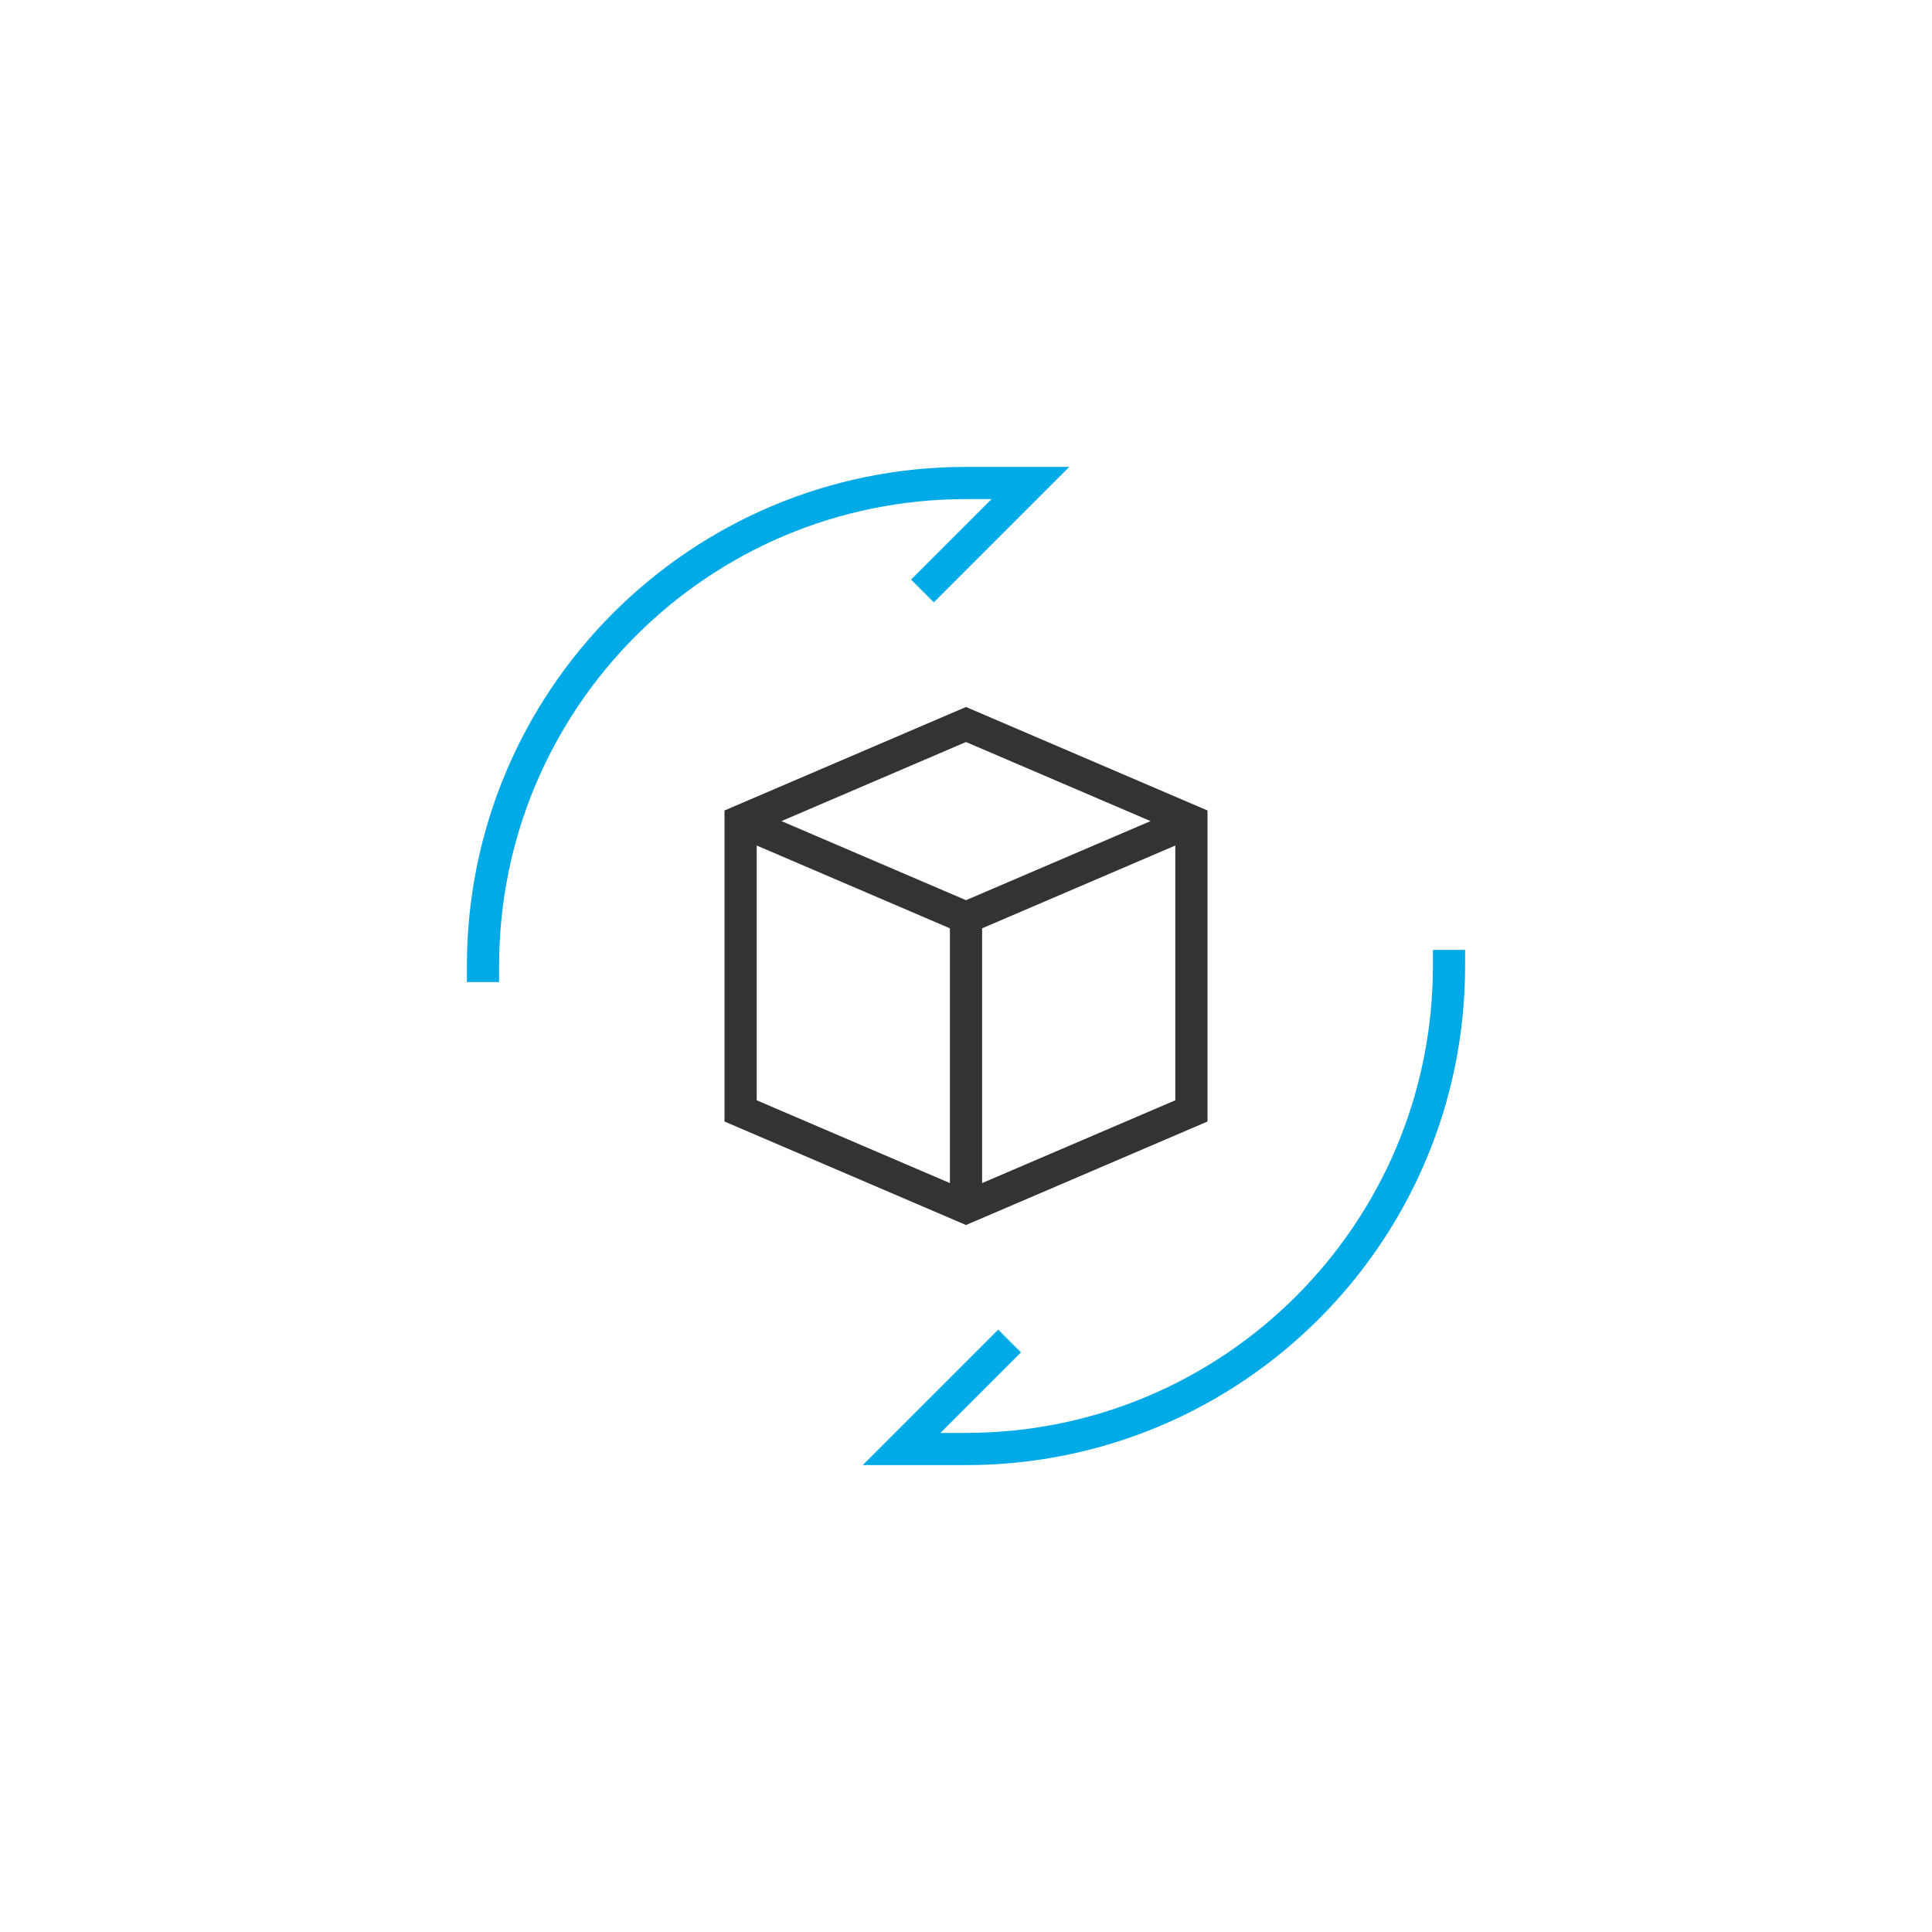
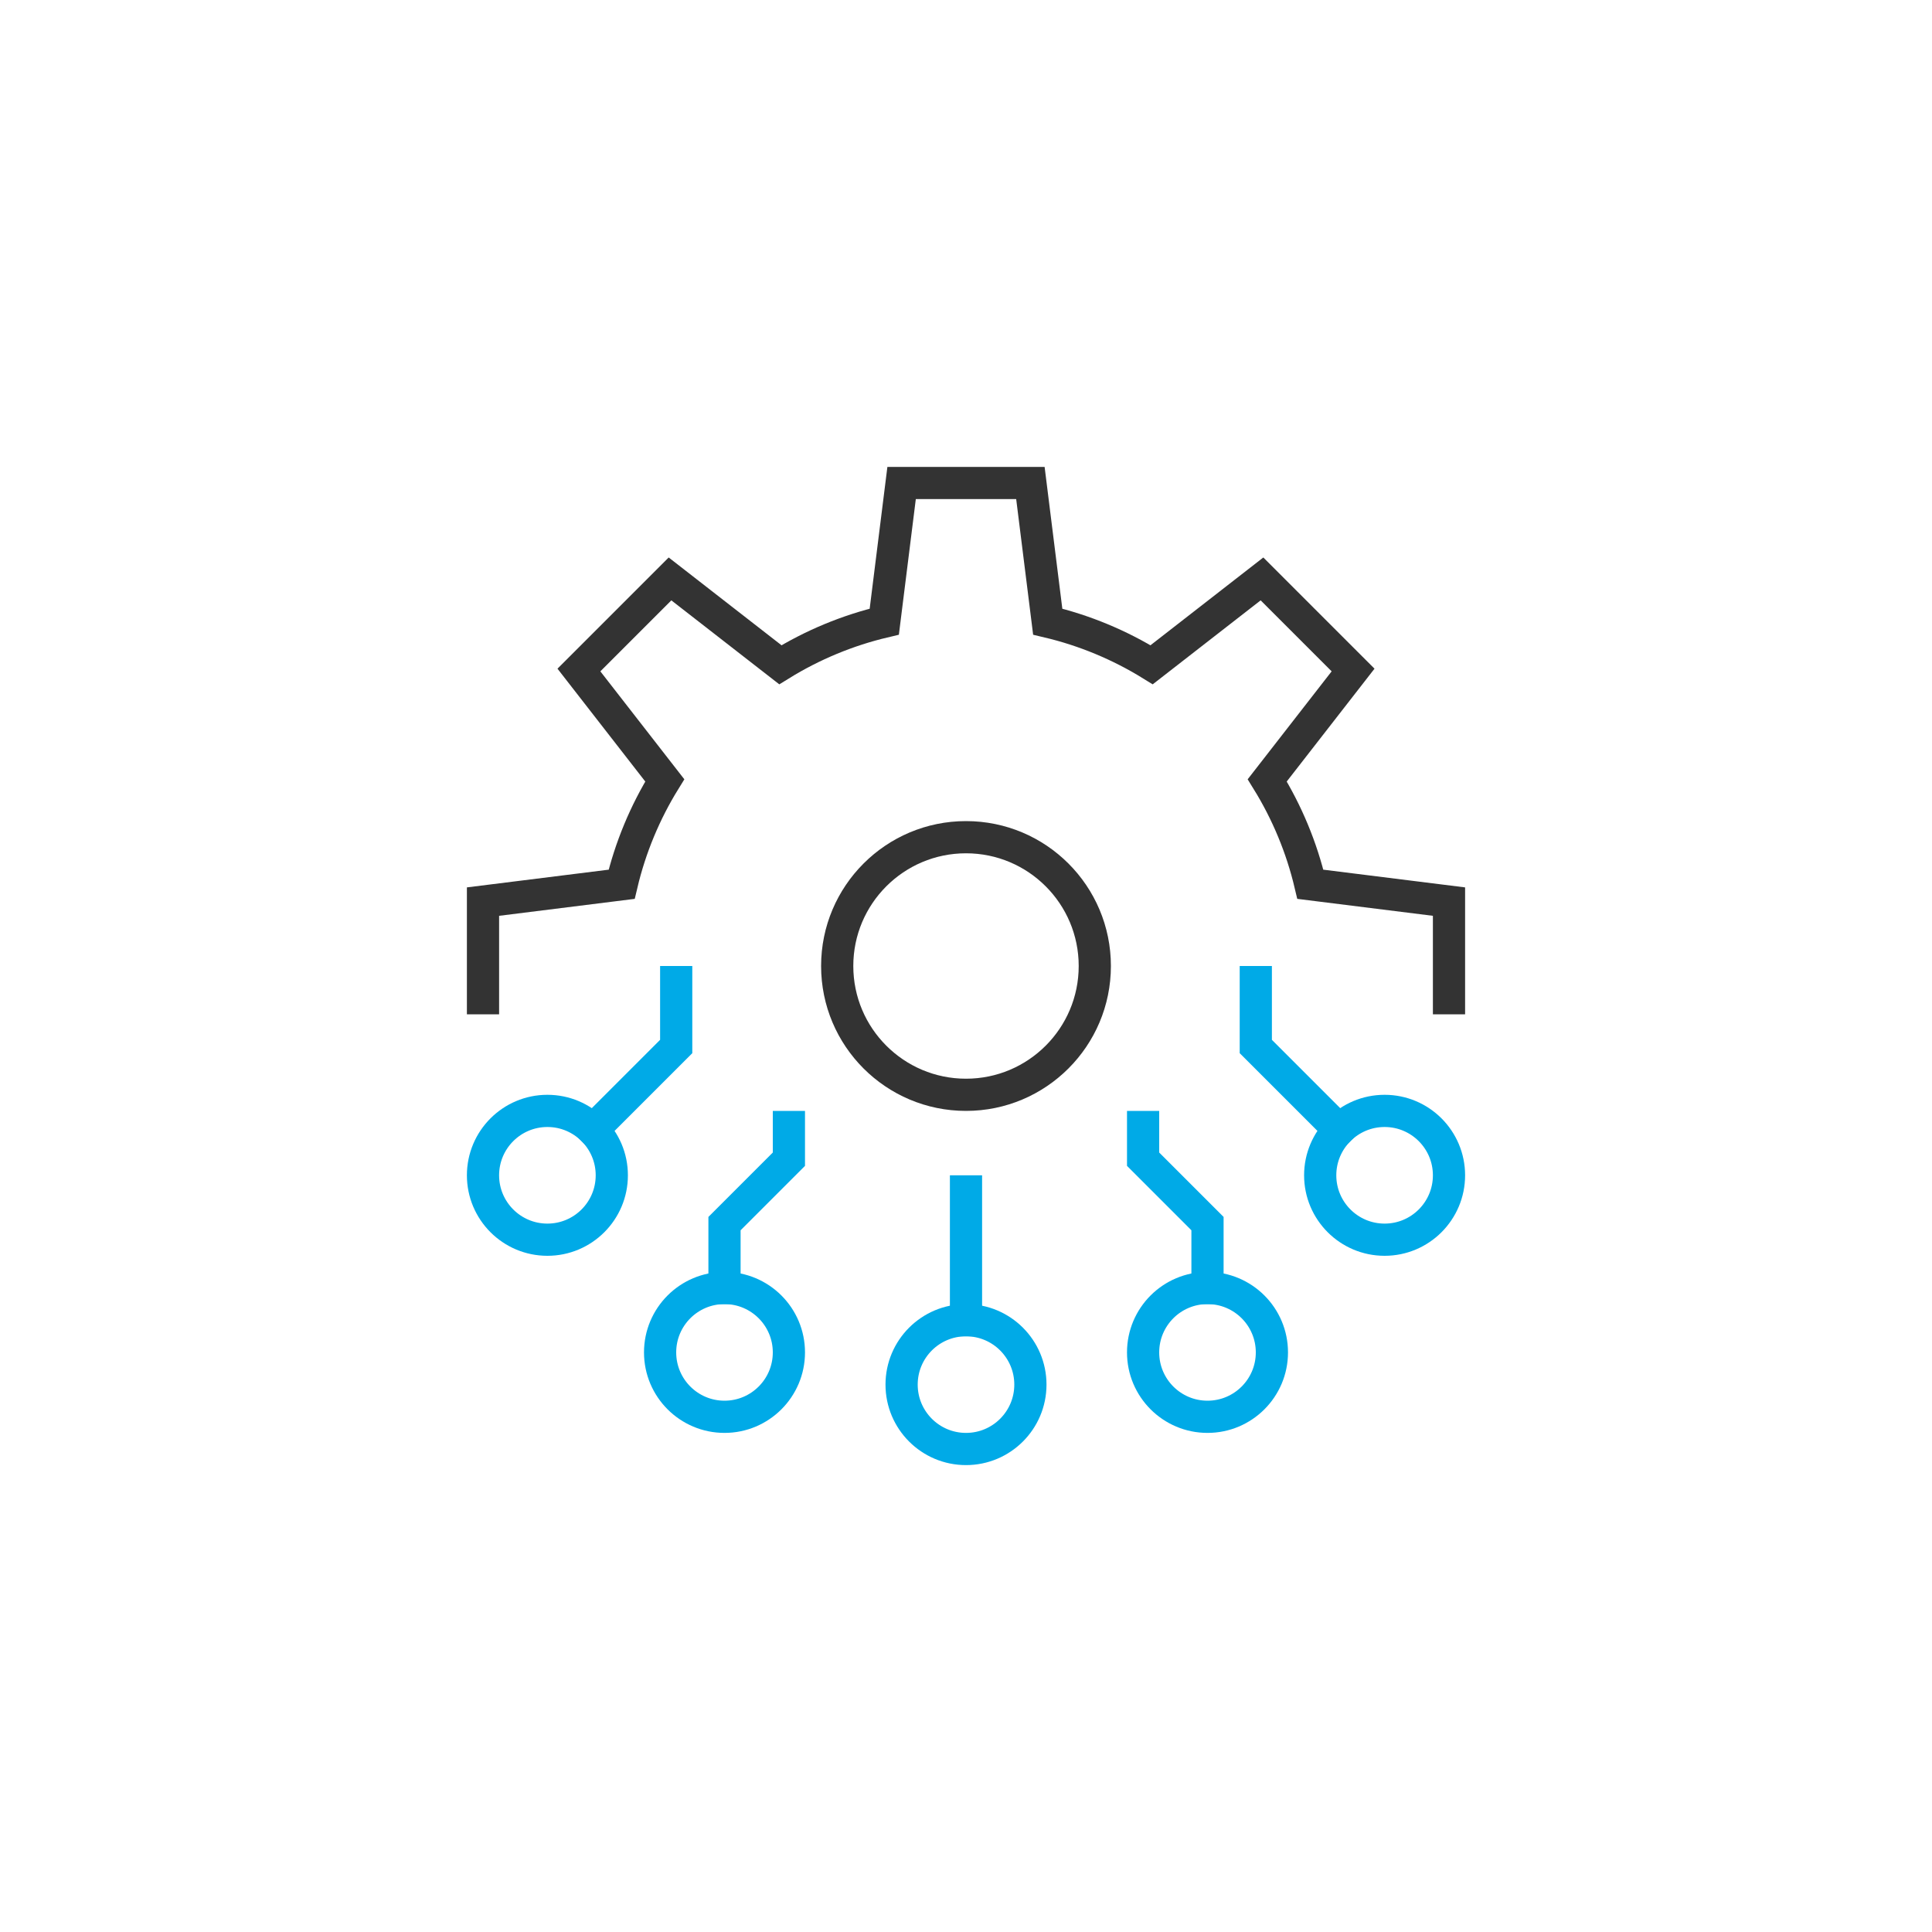
<svg xmlns="http://www.w3.org/2000/svg" width="120px" height="120px" viewBox="0 0 120 120" version="1.1">
-   <g id="首页" stroke="none" stroke-width="1" fill="none" fill-rule="evenodd">
-     <g id="切图" transform="translate(-648, -76)" stroke-width="2">
+   <g id="首页" stroke="none" stroke-width="1" fill="none" fill-rule="evenodd" stroke-linecap="square">
+     <g id="切图" transform="translate(-780, -76)" stroke-width="2">
      <g id="编组-2" transform="translate(384, 76)">
-         <g id="编组-46" transform="translate(264, 0)">
-           <g id="virtual-reality" transform="translate(30, 30)">
-             <polyline id="路径" stroke="#333333" points="16 21 30 27 44 21" />
-             <line x1="30" y1="27" x2="30" y2="45" id="路径" stroke="#333333" />
-             <polygon id="路径" stroke="#333333" points="44 21 30 15 16 21 16 39 30 45 44 39" />
-             <path d="M0,30 C0,13.431 13.431,0 30,0 L34,0 L28,6" id="路径" stroke="#00AAE7" stroke-linecap="square" />
-             <path d="M60,30 C60,46.569 46.569,60 30,60 L26,60 L32,54" id="路径" stroke="#00AAE7" stroke-linecap="square" />
+         <g id="编组-48" transform="translate(396, 0)">
+           <g id="api" transform="translate(30, 30)">
+             <line x1="30" y1="52" x2="30" y2="44" id="路径" stroke="#00AAE7" />
+             <polyline id="路径" stroke="#00AAE7" points="48 31 48 35 53.172 40.172" />
+             <circle id="椭圆形" stroke="#00AAE7" cx="56" cy="43" r="4" />
+             <polyline id="路径" stroke="#00AAE7" points="12 31 12 35 6.828 40.172" />
+             <circle id="椭圆形" stroke="#00AAE7" cx="4" cy="43" r="4" />
+             <polyline id="路径" stroke="#00AAE7" points="15 50 15 46 19 42 19 40" />
+             <circle id="椭圆形" stroke="#00AAE7" cx="15" cy="54" r="4" />
+             <polyline id="路径" stroke="#00AAE7" points="45 50 45 46 41 42 41 40" />
+             <circle id="椭圆形" stroke="#00AAE7" cx="45" cy="54" r="4" />
+             <circle id="椭圆形" stroke="#00AAE7" cx="30" cy="56" r="4" />
+             <circle id="椭圆形" stroke="#333333" cx="30" cy="30" r="8" />
+             <path d="M60,32 L60,26 L51.388,24.924 C50.848,22.643 49.943,20.464 48.71,18.47 L54.042,11.616 L48.384,5.958 L41.53,11.29 C39.536,10.057 37.357,9.152 35.076,8.612 L34,0 L26,0 L24.924,8.612 C22.643,9.152 20.464,10.057 18.47,11.29 L11.616,5.958 L5.958,11.616 L11.29,18.47 C10.057,20.464 9.152,22.643 8.612,24.924 L0,26 L0,32" id="路径" stroke="#333333" />
          </g>
        </g>
      </g>
    </g>
  </g>
</svg>
